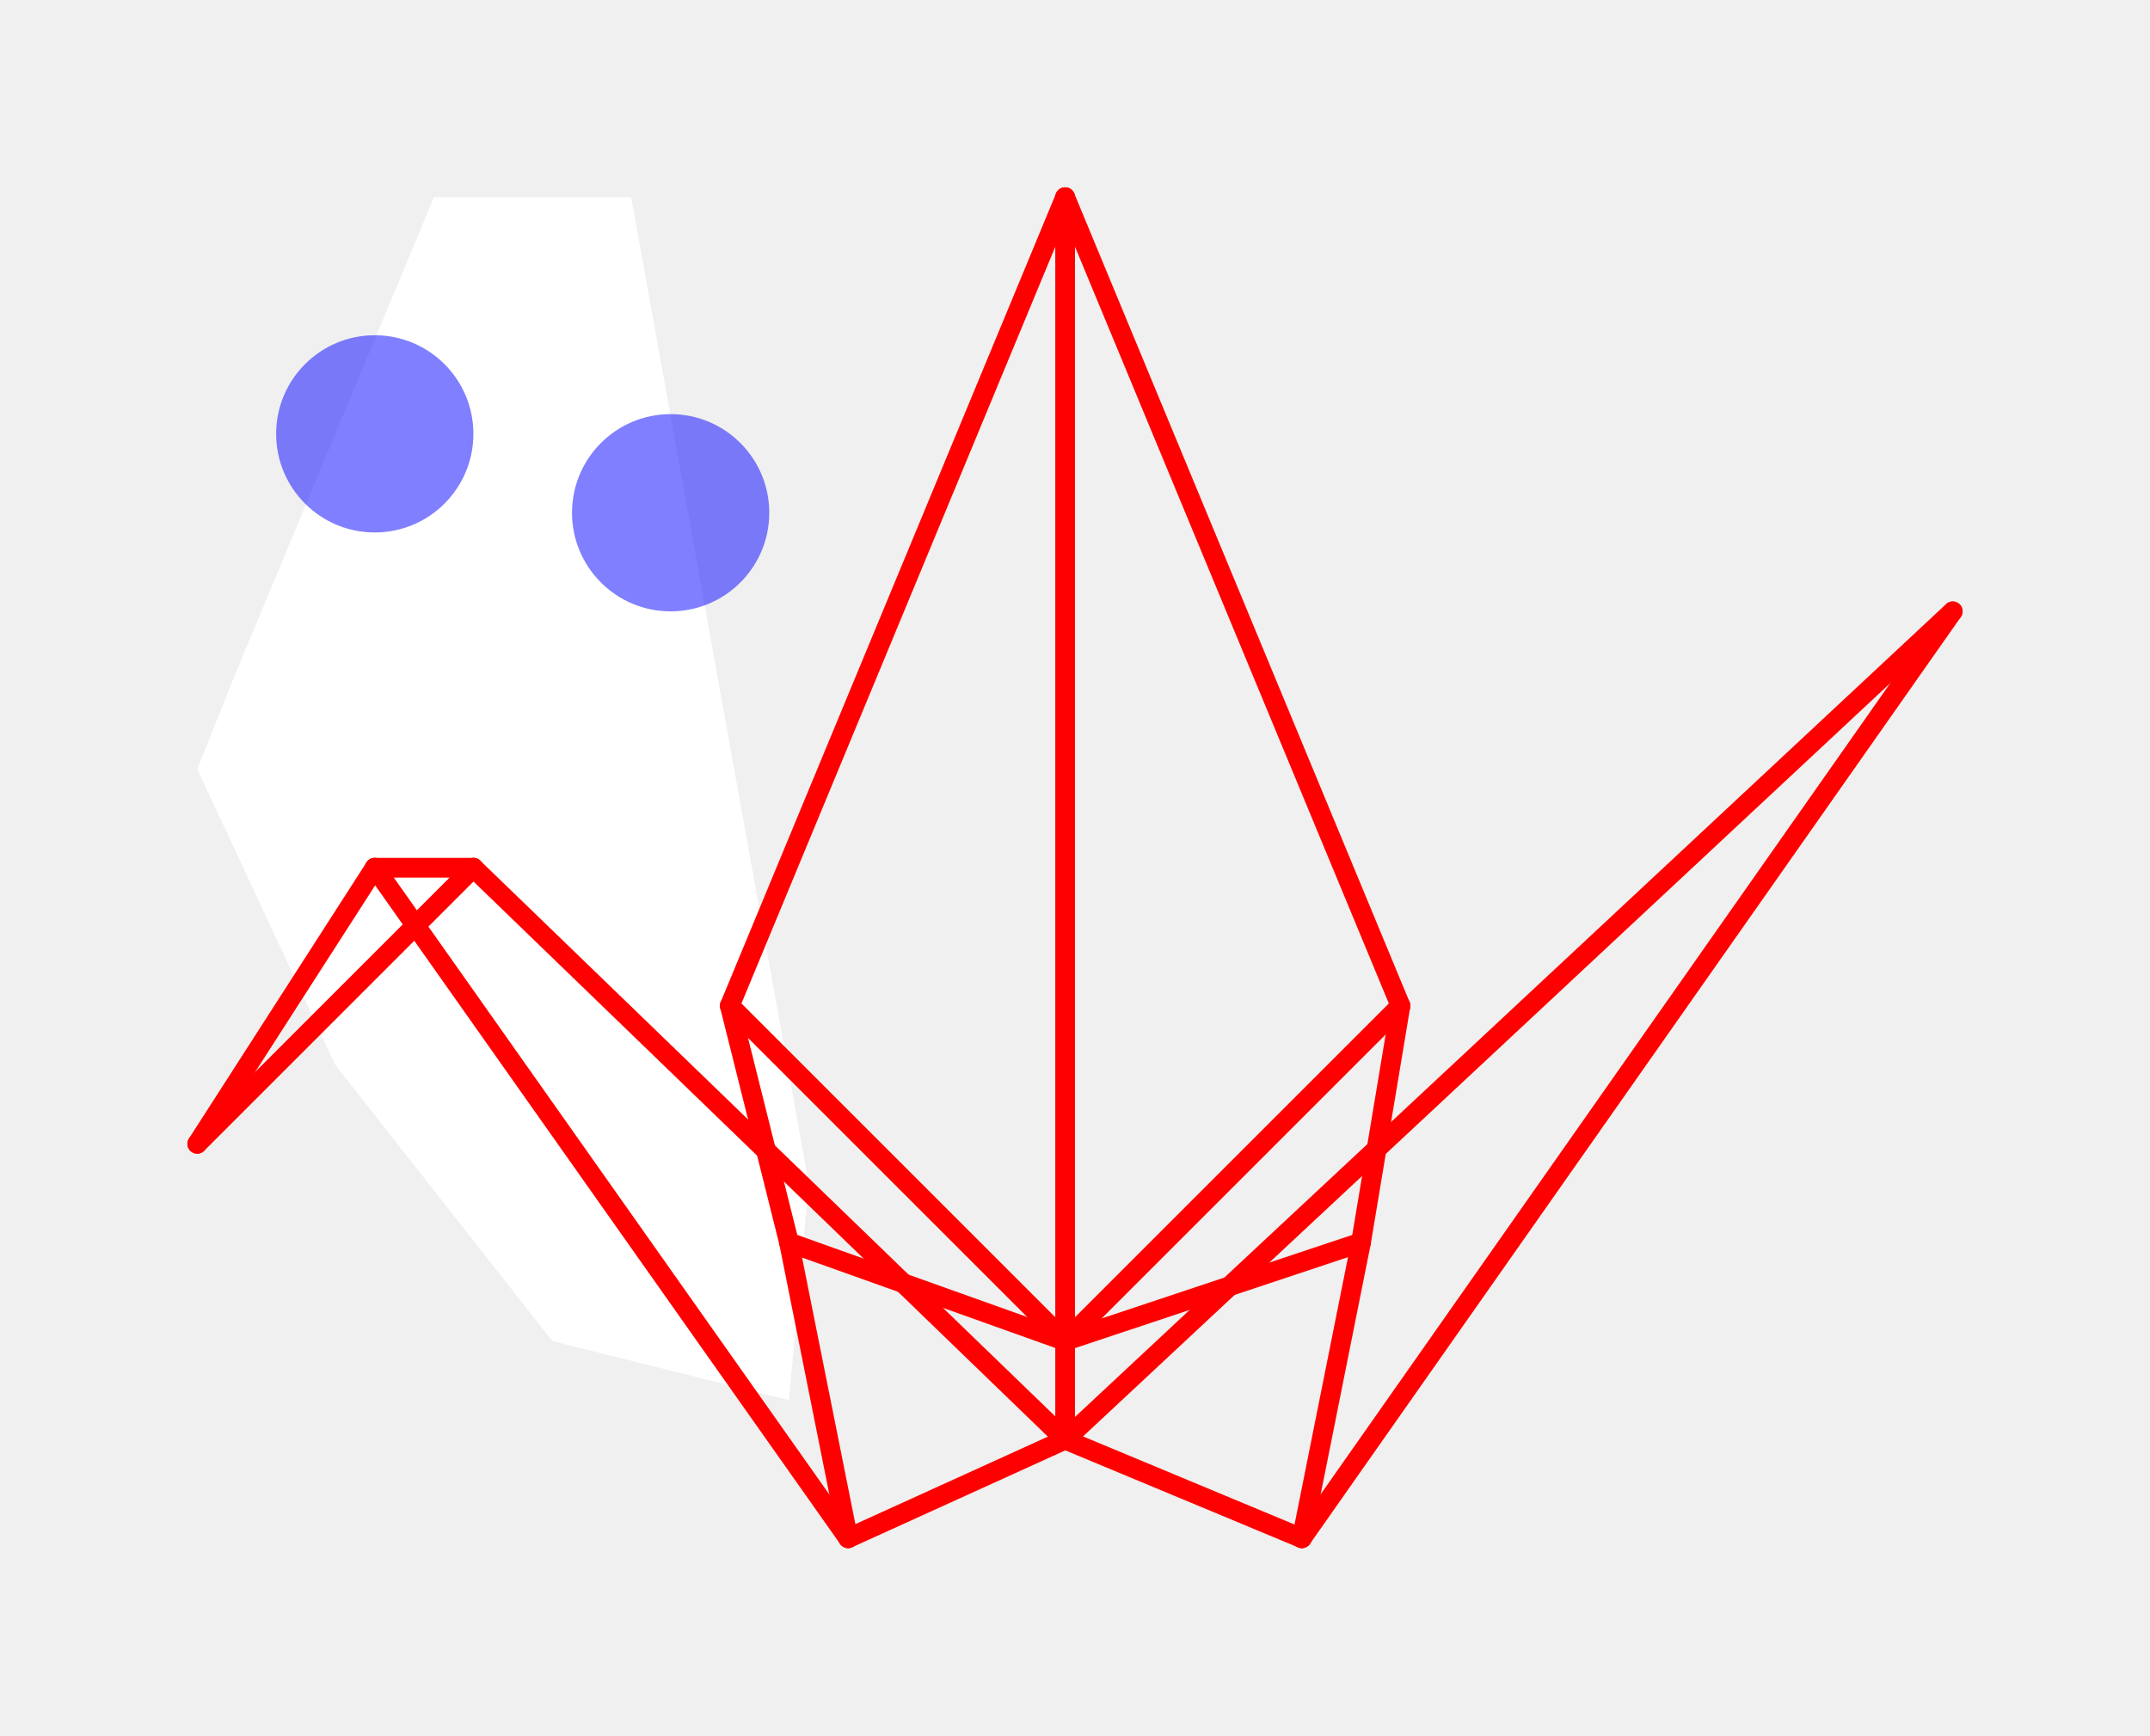
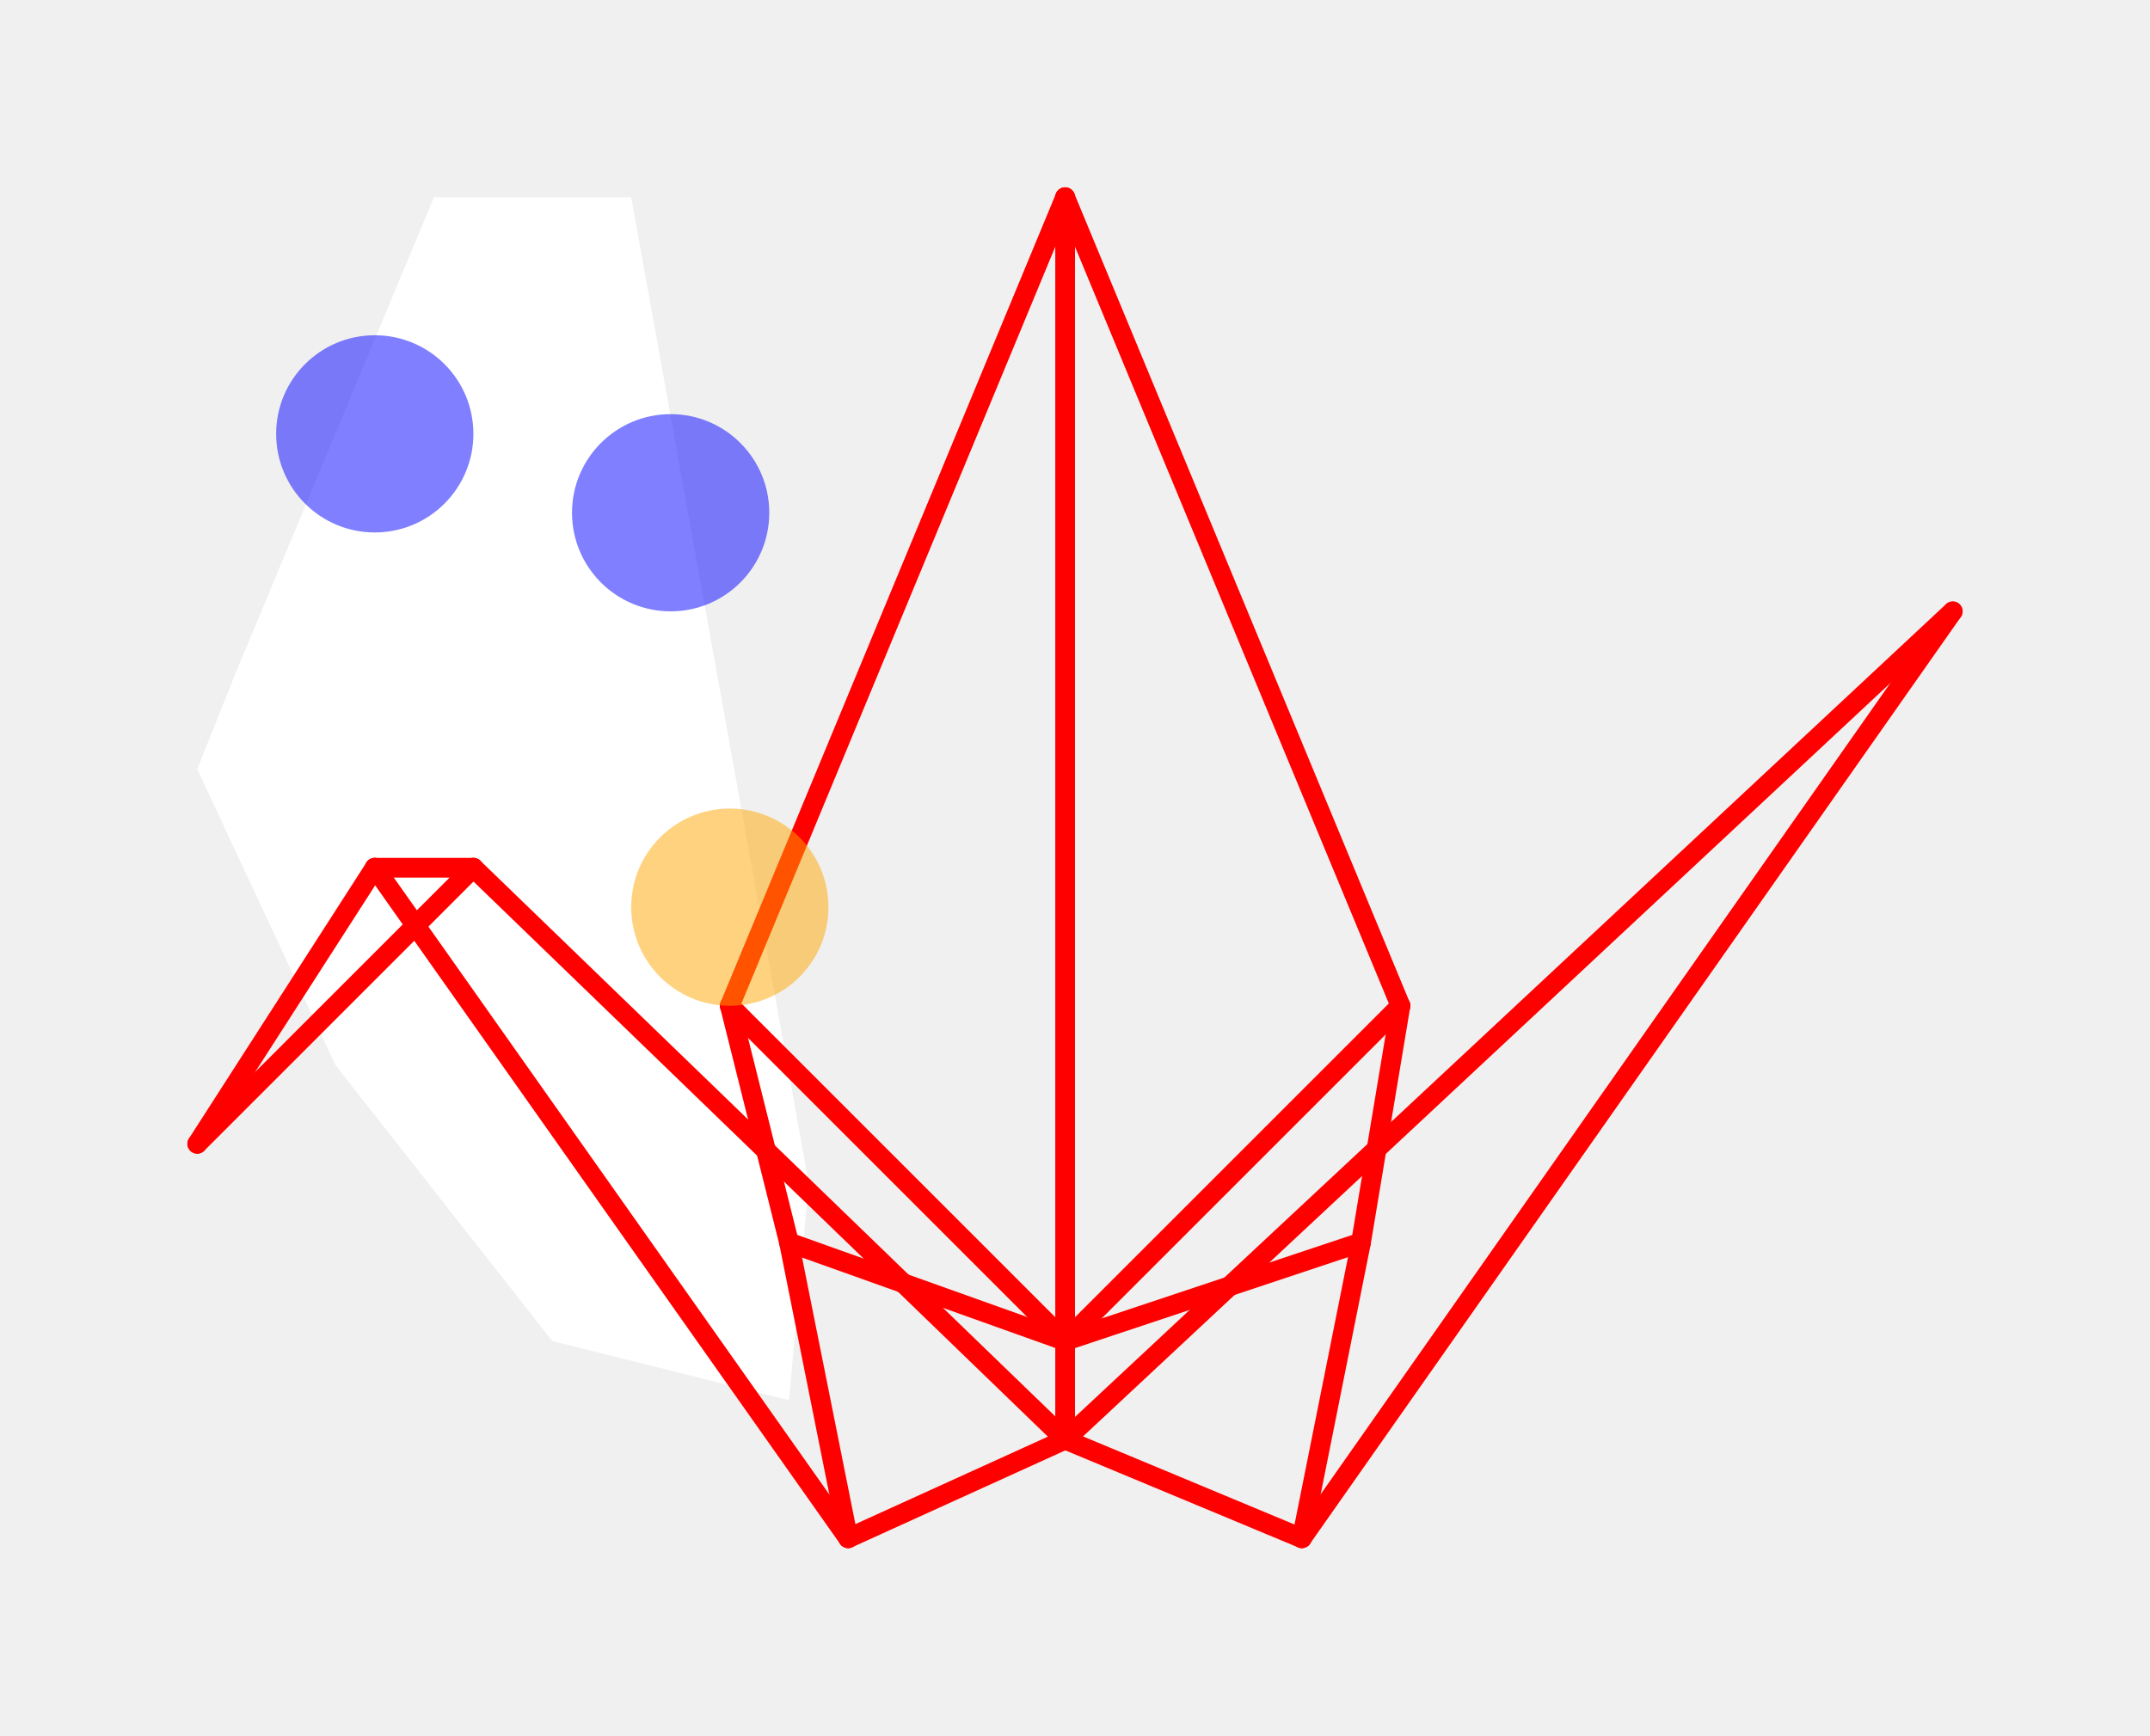
<svg xmlns="http://www.w3.org/2000/svg" viewBox="-10 -10 109 88" style="background-color: #00000066">
  <path d="M 2,24 L 12,0 L 22,0 L 31,50 L 30,61 L 18,58 L 7,44 L 0,29" style="fill:#ffffff; fill-rule:evenodd; stroke:none" />
  <g style="fill:none;stroke:#ff0000;stroke-linecap:round">
    <path d="M 44,58 L 44,0" />
    <path d="M 44,0 L 27,41" />
    <path d="M 27,41 L 44,58" />
    <path d="M 27,41 L 30,53" />
    <path d="M 30,53 L 44,58" />
    <path d="M 44,58 L 44,63" />
    <path d="M 44,63 L 33,68" />
    <path d="M 33,68 L 30,53" />
    <path d="M 44,63 L 56,68" />
    <path d="M 56,68 L 59,53" />
    <path d="M 59,53 L 44,58" />
    <path d="M 44,58 L 61,41" />
    <path d="M 61,41 L 59,53" />
    <path d="M 61,41 L 44,0" />
    <path d="M 56,68 L 89,21" />
    <path d="M 89,21 L 44,63" />
    <path d="M 33,68 L 9,34" />
    <path d="M 9,34 L 14,34" />
    <path d="M 14,34 L 44,63" />
    <path d="M 14,34 L 0,48" />
    <path d="M 0,48 L 9,34" />
  </g>
  <circle cx="24" cy="16" r="5px" style="fill:#0000ff80" />
  <circle cx="9" cy="12" r="5px" style="fill:#0000ff80" />
+   <circle cx="27" cy="36" r="5px" style="fill:#ffa50080" />
</svg>
